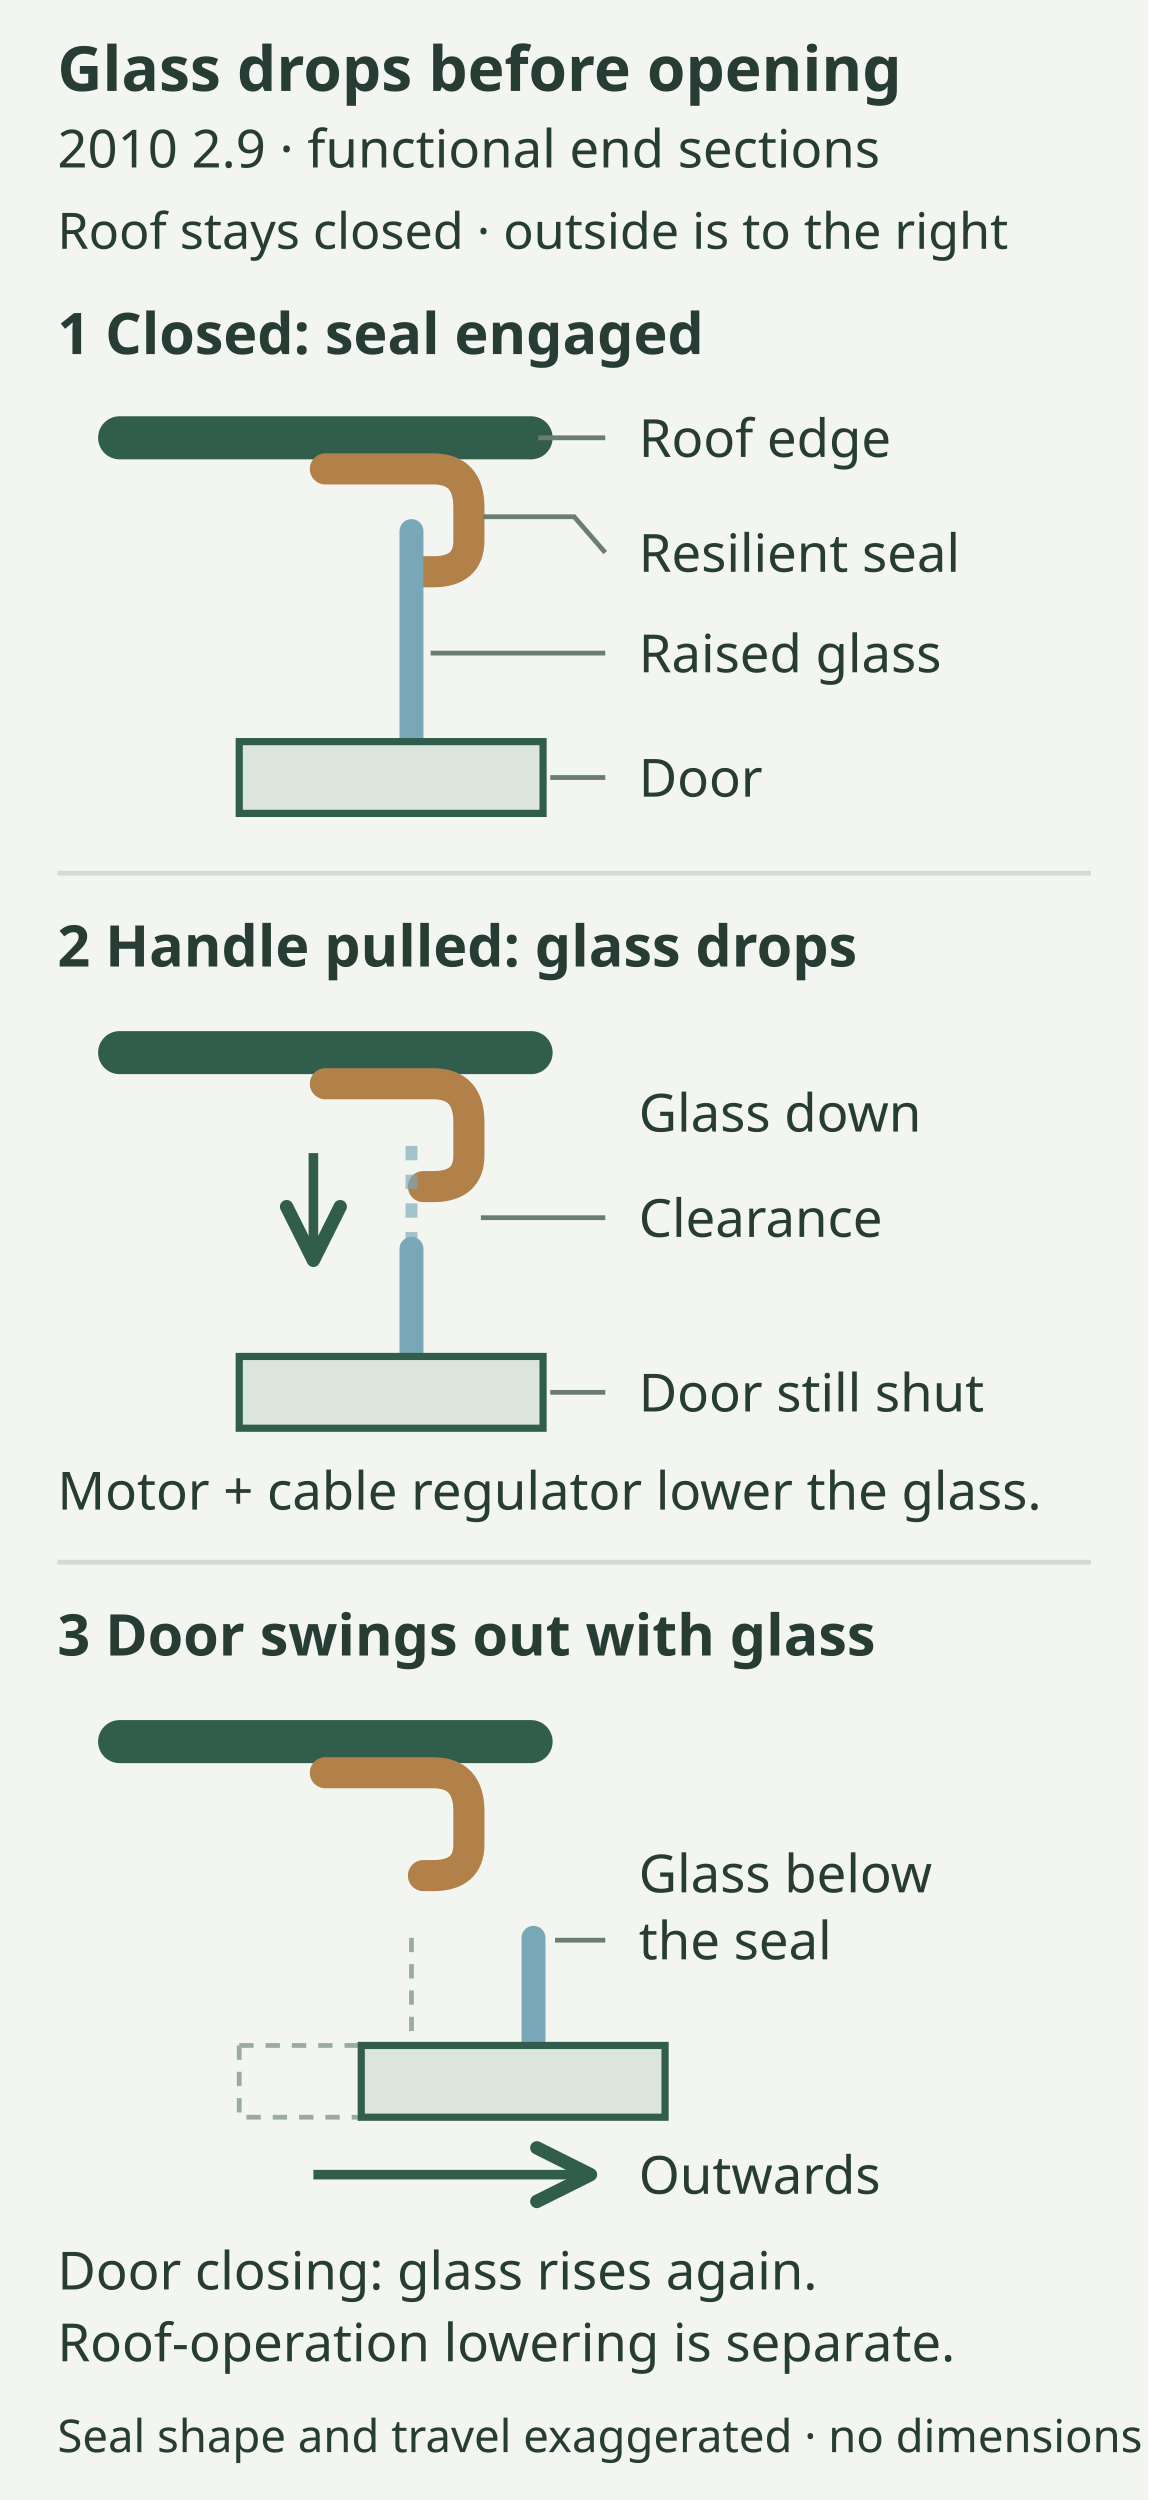
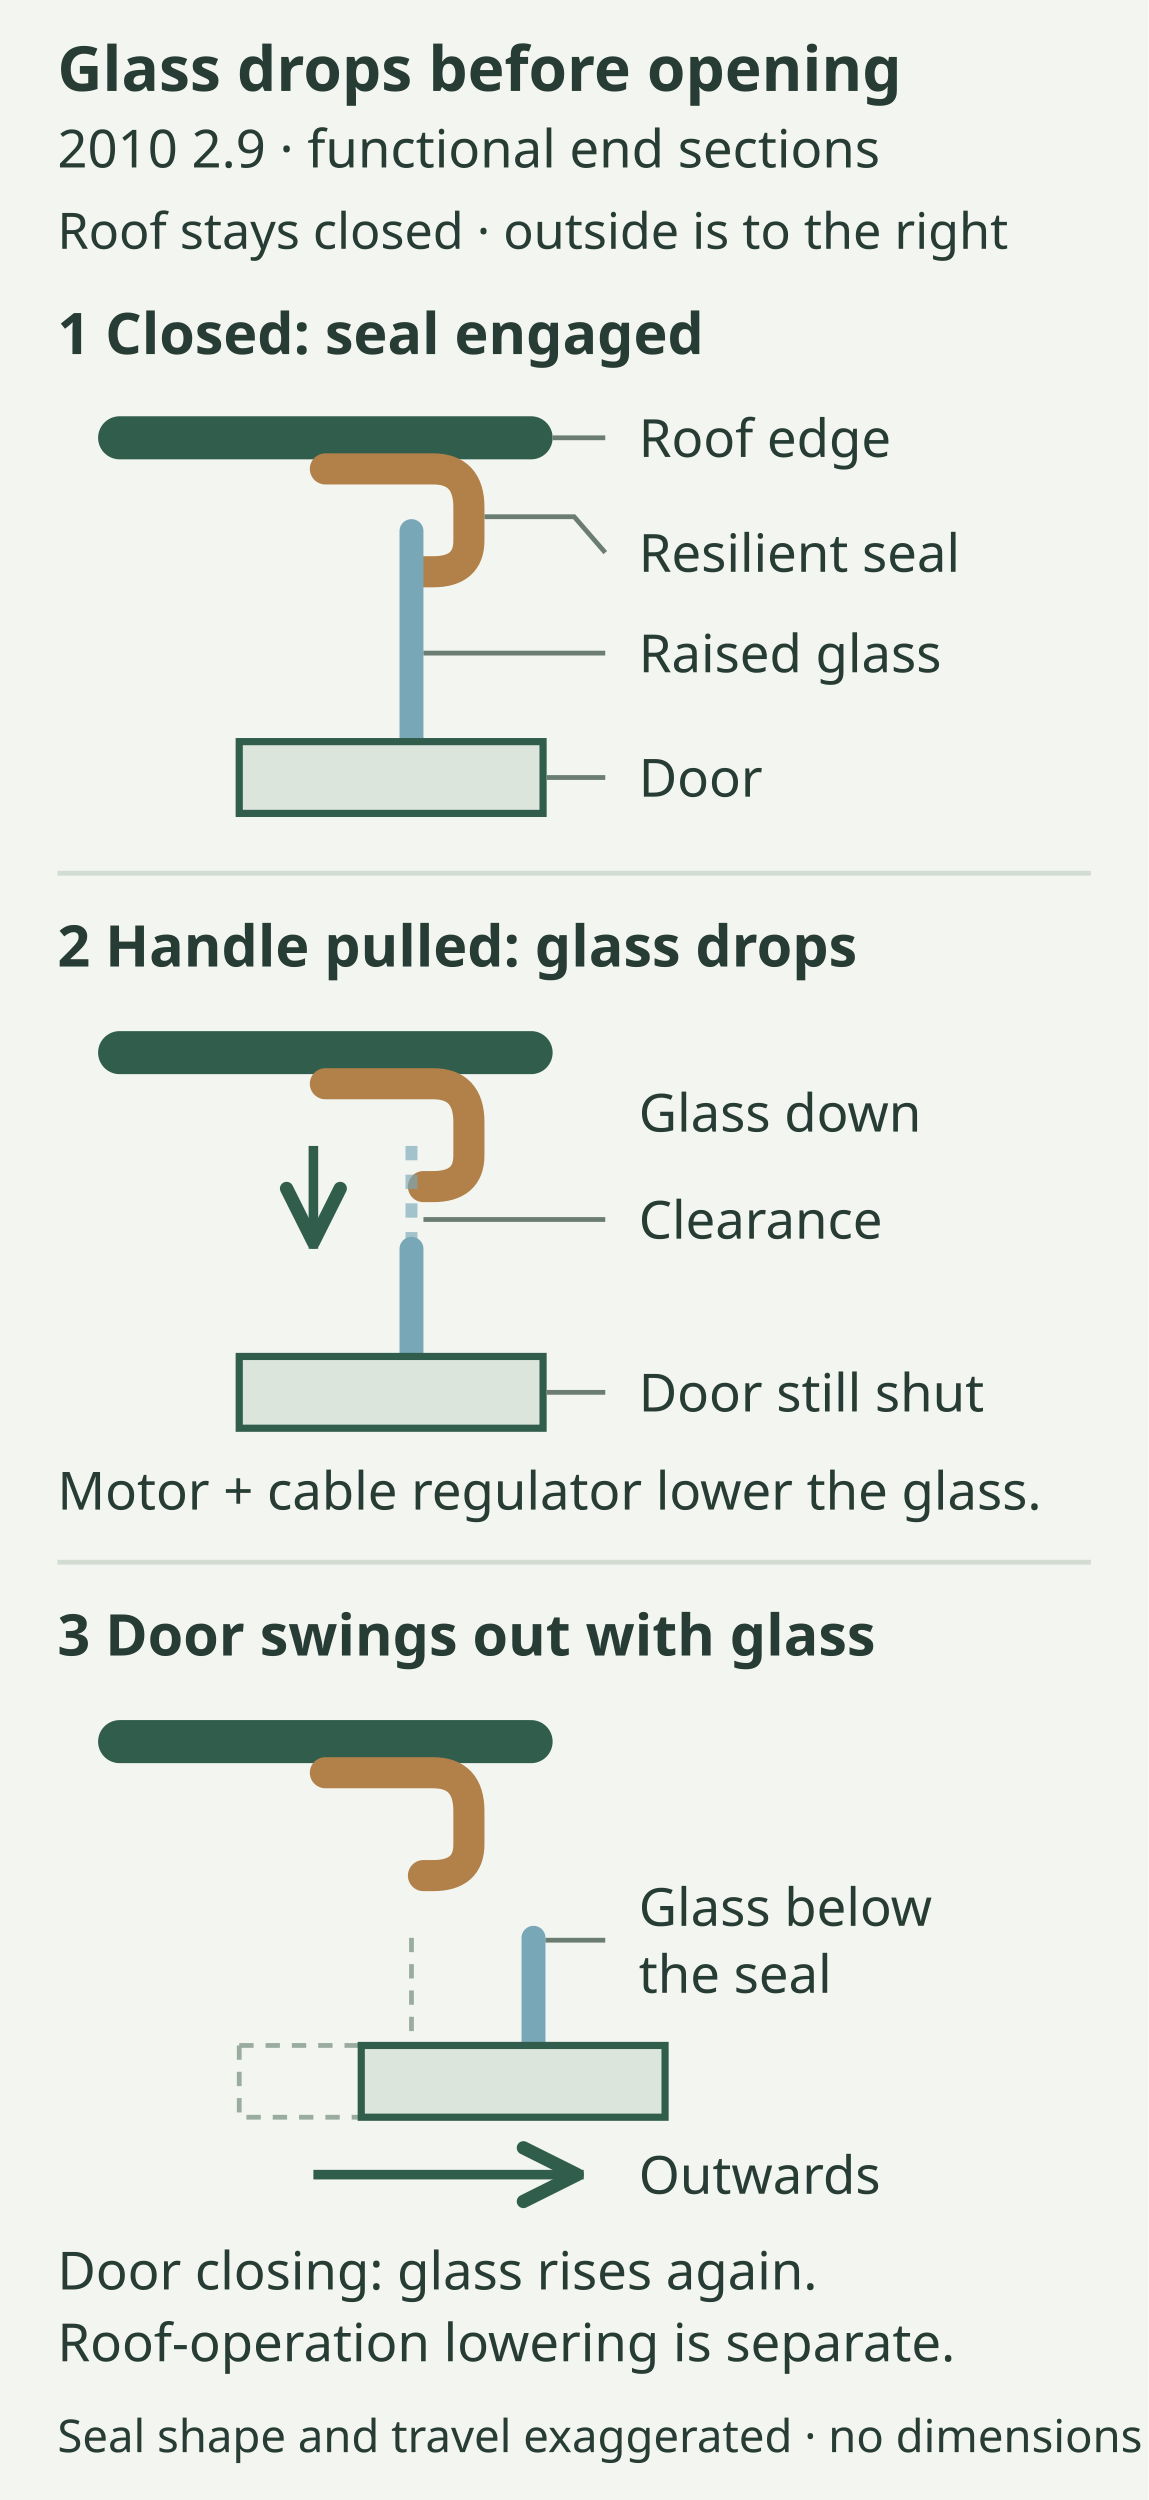
<svg xmlns="http://www.w3.org/2000/svg" viewBox="0 0 480 1045" role="img" aria-labelledby="t d">
  <defs>
-     <marker id="motion" viewBox="0 0 10 10" refX="8" refY="5" markerWidth="7" markerHeight="7" orient="auto-start-reverse">
+     <marker id="motion" viewBox="0 0 10 10" refX="10" refY="5" markerWidth="7" markerHeight="7" orient="auto-start-reverse">
      <path d="M1 1 L9 5 L1 9" fill="none" stroke="#315d4d" stroke-width="2" stroke-linecap="round" stroke-linejoin="round" />
    </marker>
    <g id="fixed-roof" stroke-linecap="round" stroke-linejoin="round">
      <path d="M50 0 H222" fill="none" stroke="#315d4d" stroke-width="18" />
      <path d="M136 13 H181 Q196 13 196 29 V43 Q196 56 181 56 H177" fill="none" stroke="#b28049" stroke-width="13" />
    </g>
  </defs>
  <rect width="480" height="1045" fill="#f3f5f0" />
  <g font-family="sans-serif" fill="#263c34">
    <text x="24" y="38" font-size="26" font-weight="bold">Glass drops before opening</text>
    <text x="24" y="70" font-size="22">2010 2.9 · functional end sections</text>
    <text x="24" y="104" font-size="21">Roof stays closed · outside is to the right</text>
    <text x="24" y="148" font-size="24" font-weight="bold">1  Closed: seal engaged</text>
    <g transform="translate(0 183)">
      <use href="#fixed-roof" />
      <path d="M172 39 V139" stroke="#78a7b8" stroke-width="10" stroke-linecap="round" />
      <path d="M100 127 H227 V157 H100Z" fill="#dce5dc" stroke="#315d4d" stroke-width="3" />
      <g fill="none" stroke="#6b7c72" stroke-width="2">
-         <path d="M225 0 H253" />
-         <path d="M202 33 H240 L253 48" />
-         <path d="M180 90 H253" />
-         <path d="M230 142 H253" />
+         <path d="M231 0 H253" />
+         <path d="M202.5 33 H240 L253 48" />
+         <path d="M177 90 H253" />
+         <path d="M228.5 142 H253" />
      </g>
      <g font-size="22">
        <text x="267" y="8">Roof edge</text>
        <text x="267" y="56">Resilient seal</text>
        <text x="267" y="98">Raised glass</text>
        <text x="267" y="150">Door</text>
      </g>
    </g>
    <path d="M24 365 H456" stroke="#d2dcd3" stroke-width="2" />
    <text x="24" y="404" font-size="24" font-weight="bold">2  Handle pulled: glass drops</text>
    <g transform="translate(0 440)">
      <use href="#fixed-roof" />
      <path d="M172 39 V79" stroke="#78a7b8" stroke-width="5" stroke-dasharray="6 6" opacity=".65" />
      <path d="M172 82 V139" stroke="#78a7b8" stroke-width="10" stroke-linecap="round" />
      <path d="M100 127 H227 V157 H100Z" fill="#dce5dc" stroke="#315d4d" stroke-width="3" />
-       <path d="M131 42 V84" fill="none" stroke="#315d4d" stroke-width="4" marker-end="url(#motion)" />
+       <path d="M131 39 V82" fill="none" stroke="#315d4d" stroke-width="4" marker-end="url(#motion)" />
      <g fill="none" stroke="#6b7c72" stroke-width="2">
-         <path d="M201 69 H253" />
-         <path d="M230 142 H253" />
+         <path d="M177 69.75 H253" />
+         <path d="M228.5 142 H253" />
      </g>
      <g font-size="22">
        <text x="267" y="33">Glass down</text>
-         <text x="267" y="77">Clearance</text>
+         <text x="267" y="77.75">Clearance</text>
        <text x="267" y="150">Door still shut</text>
      </g>
    </g>
    <text x="24" y="631" font-size="22">Motor + cable regulator lower the glass.</text>
    <path d="M24 653 H456" stroke="#d2dcd3" stroke-width="2" />
    <text x="24" y="692" font-size="24" font-weight="bold">3  Door swings out with glass</text>
    <g transform="translate(0 728)">
      <use href="#fixed-roof" />
      <g fill="none" stroke="#9aaca0" stroke-width="2" stroke-dasharray="6 5">
        <path d="M172 82 V127" />
        <path d="M100 127 H227 V157 H100Z" />
      </g>
      <path d="M223 82 V139" stroke="#78a7b8" stroke-width="10" stroke-linecap="round" />
      <path d="M151 127 H278 V157 H151Z" fill="#dce5dc" stroke="#315d4d" stroke-width="3" />
-       <path d="M232 83 H253" fill="none" stroke="#6b7c72" stroke-width="2" />
+       <path d="M228 83 H253" fill="none" stroke="#6b7c72" stroke-width="2" />
      <path d="M131 181 H244" fill="none" stroke="#315d4d" stroke-width="4" marker-end="url(#motion)" />
      <g font-size="22">
-         <text x="267" y="63">Glass below</text>
-         <text x="267" y="91">the seal</text>
+         <text x="267" y="77">Glass below</text>
+         <text x="267" y="105">the seal</text>
        <text x="267" y="189">Outwards</text>
      </g>
    </g>
    <text x="24" y="957" font-size="22">Door closing: glass rises again.</text>
    <text x="24" y="987" font-size="22">Roof-operation lowering is separate.</text>
    <text x="24" y="1025" font-size="19">Seal shape and travel exaggerated · no dimensions</text>
  </g>
</svg>
